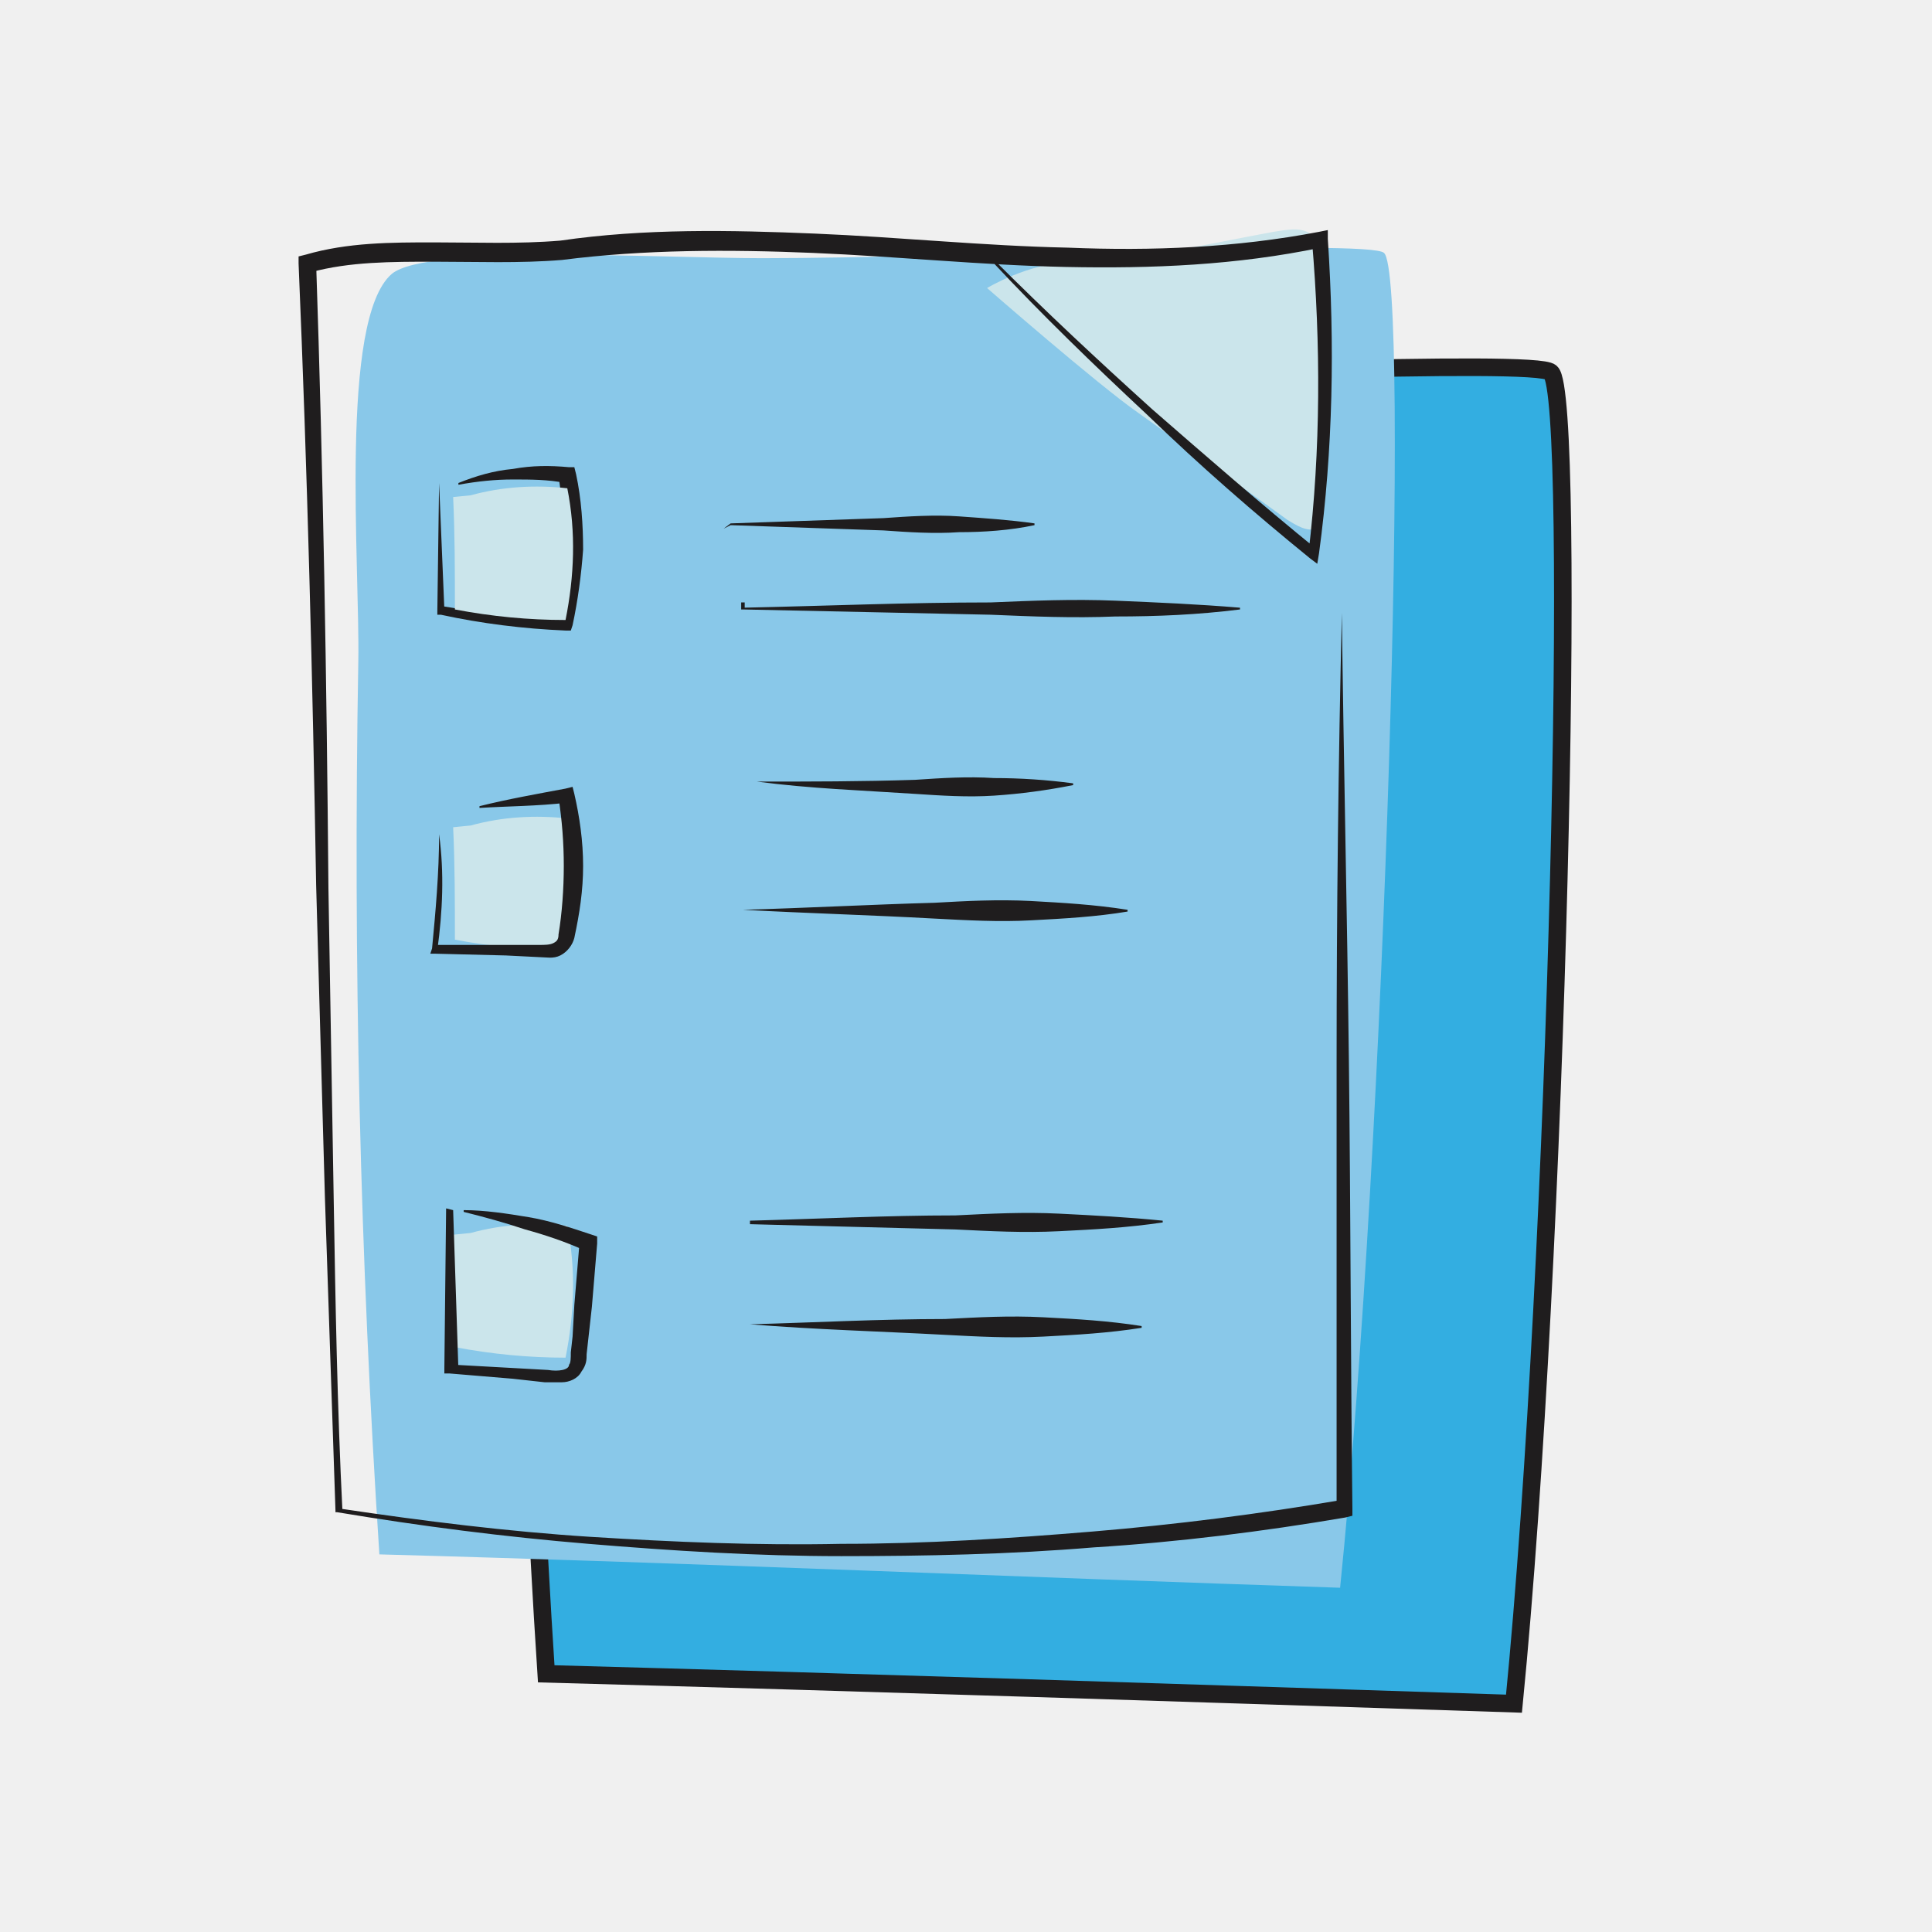
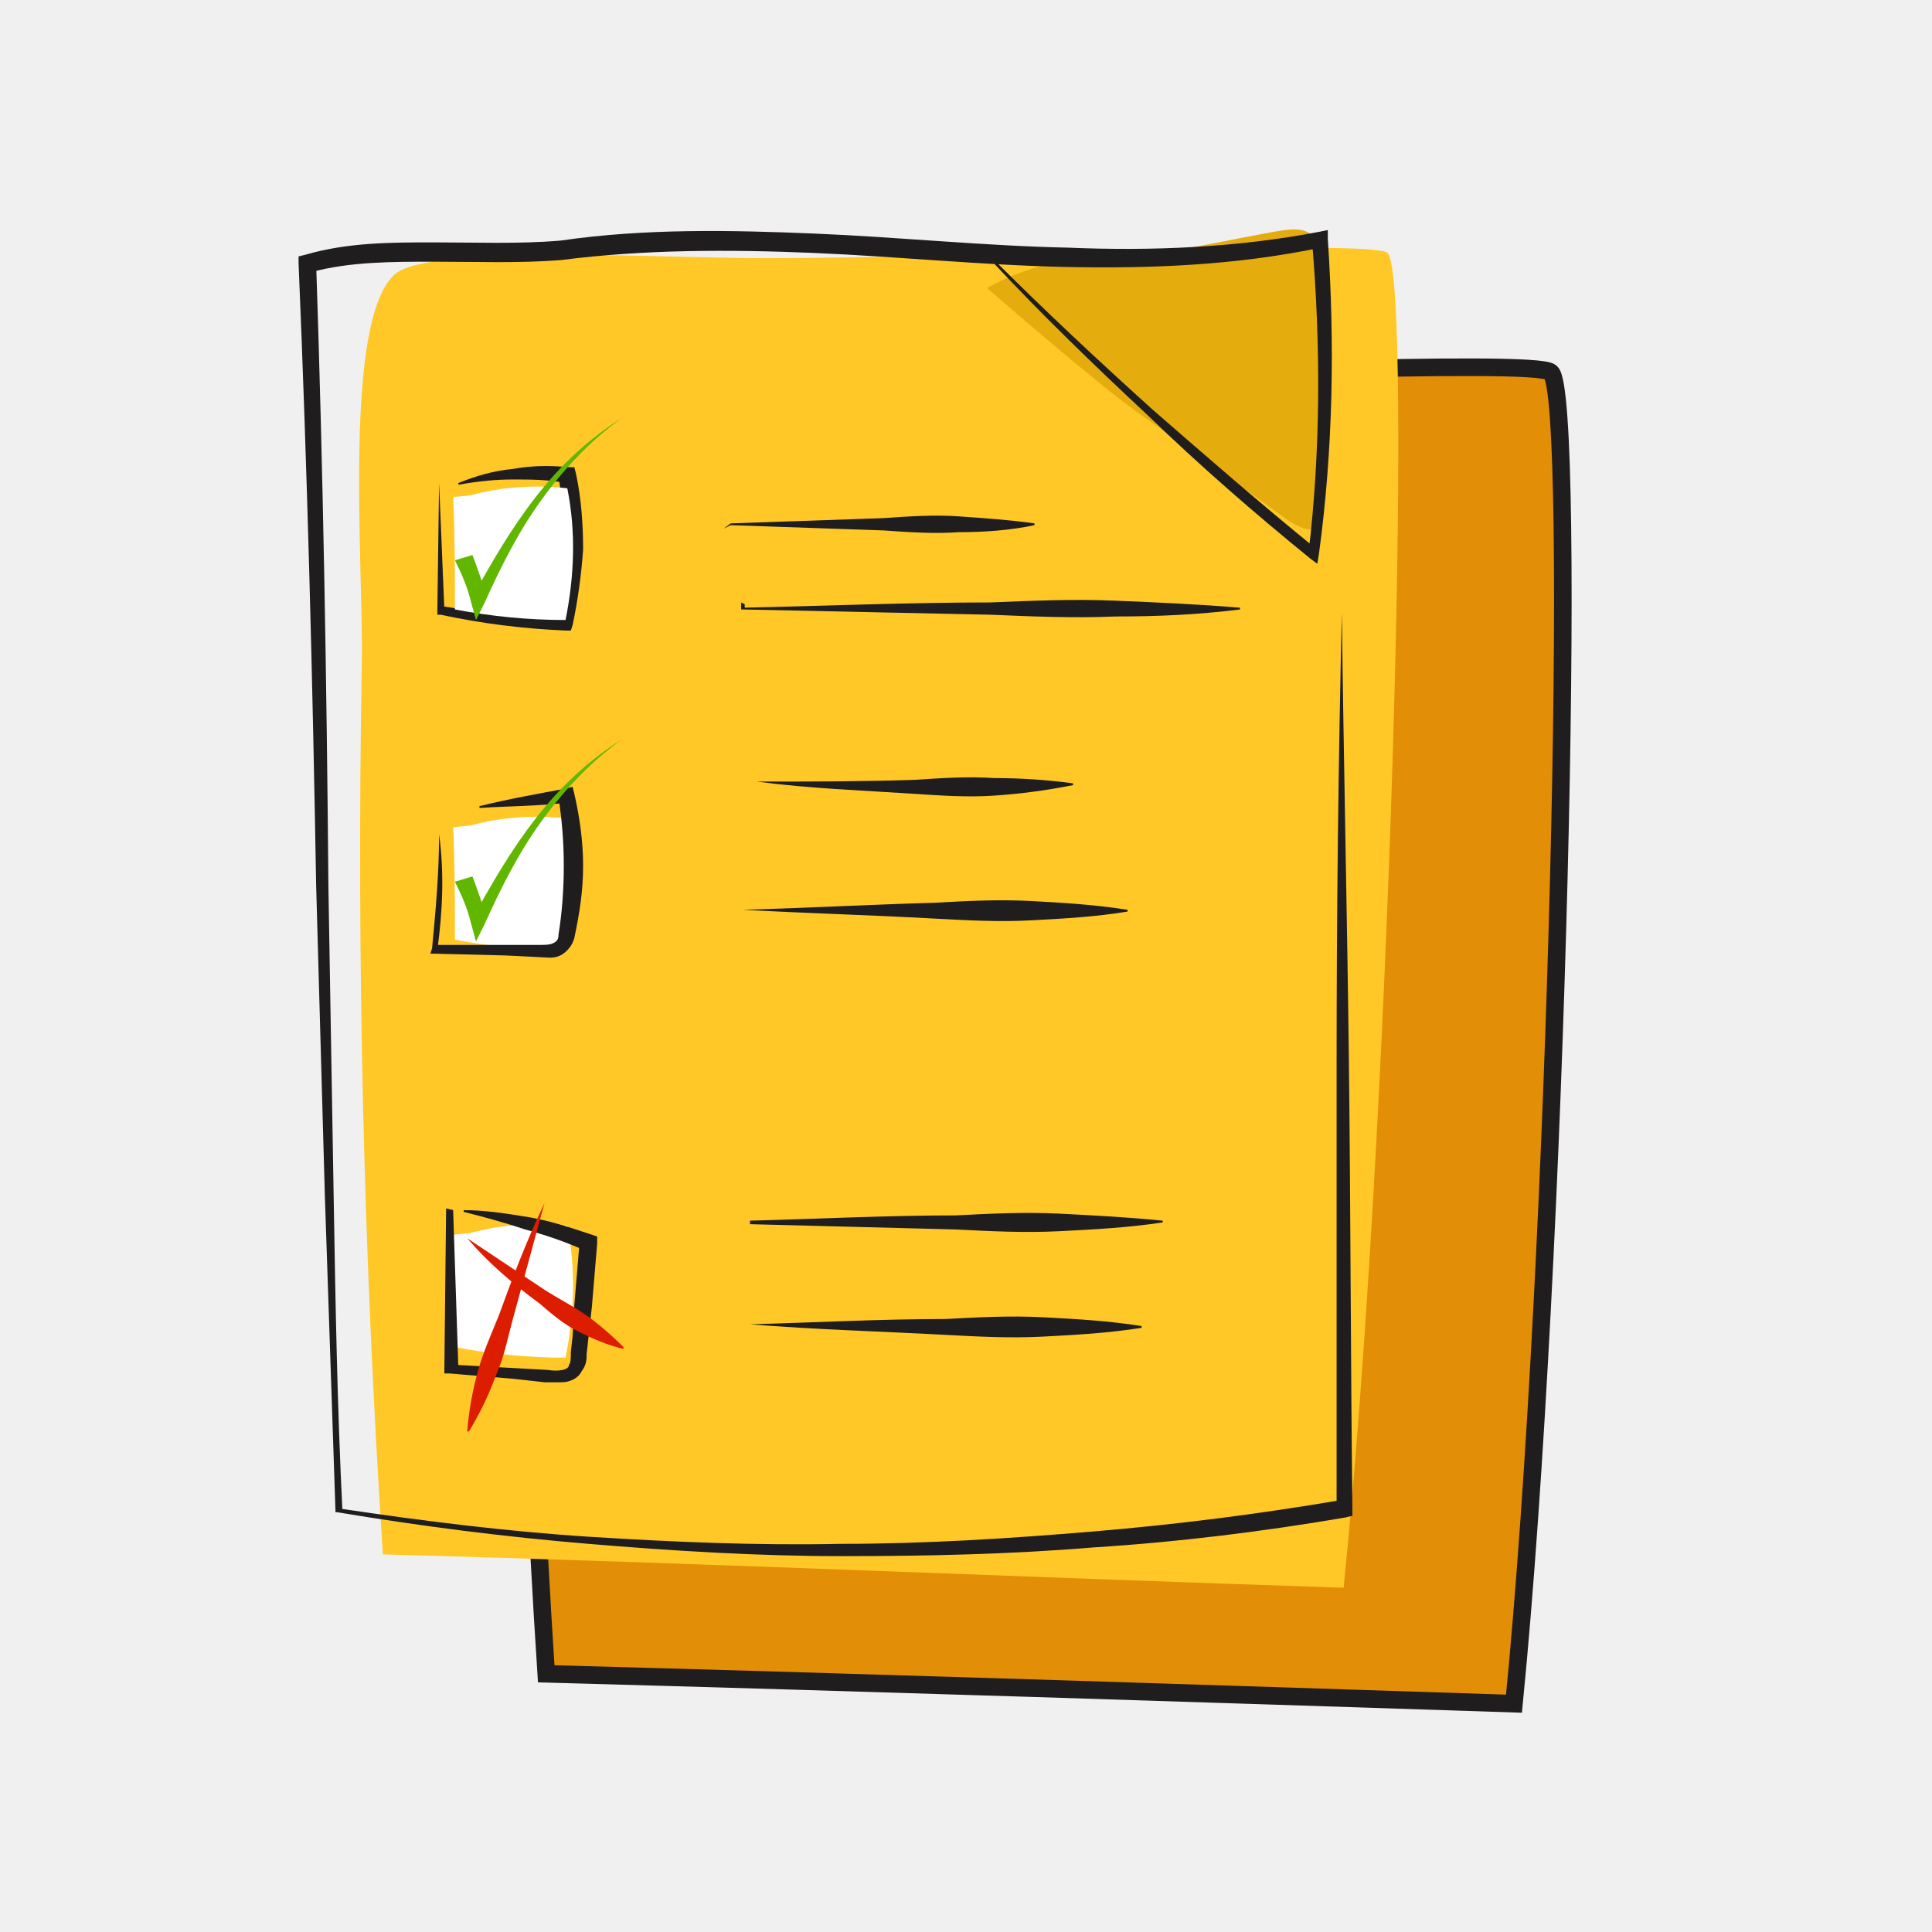
- <svg xmlns="http://www.w3.org/2000/svg" version="1.1" x="0px" y="0px" viewBox="0 0 110 110" style="enable-background:new 0 0 110 110;" xml:space="preserve">
+ <svg xmlns="http://www.w3.org/2000/svg" version="1.1" id="Capa_1" x="0px" y="0px" viewBox="0 0 110 110" style="enable-background:new 0 0 110 110;" xml:space="preserve">
  <style type="text/css">
- 	.st0{clip-path:url(#SVGID_2_);}
- 	.st1{clip-path:url(#SVGID_4_);fill:#83B950;}
- 	.st2{clip-path:url(#SVGID_6_);}
- 	.st3{clip-path:url(#SVGID_8_);fill:#757581;}
- 	.st4{clip-path:url(#SVGID_10_);}
- 	.st5{clip-path:url(#SVGID_12_);fill:#83B950;}
- 	.st6{clip-path:url(#SVGID_14_);}
- 	.st7{clip-path:url(#SVGID_16_);fill:#757581;}
- 	.st8{fill:#666666;}
- 	.st9{clip-path:url(#SVGID_18_);}
- 	.st10{clip-path:url(#SVGID_20_);fill:#83B950;}
- 	.st11{clip-path:url(#SVGID_22_);}
- 	.st12{clip-path:url(#SVGID_24_);fill:#757581;}
- 	.st13{clip-path:url(#SVGID_26_);}
- 	.st14{clip-path:url(#SVGID_28_);fill:#83B950;}
- 	.st15{clip-path:url(#SVGID_30_);}
- 	.st16{clip-path:url(#SVGID_32_);fill:#757581;}
- 	.st17{fill:#8D5296;}
- 	.st18{fill:#1F1D1E;}
- 	.st19{clip-path:url(#SVGID_34_);}
- 	.st20{clip-path:url(#SVGID_36_);fill:#83B950;}
- 	.st21{clip-path:url(#SVGID_38_);}
- 	.st22{clip-path:url(#SVGID_40_);fill:#757581;}
- 	.st23{fill:#7BA74E;stroke:#83B950;stroke-miterlimit:10;}
- 	.st24{clip-path:url(#SVGID_42_);}
- 	.st25{clip-path:url(#SVGID_44_);fill:#83B950;}
- 	.st26{clip-path:url(#SVGID_46_);}
- 	.st27{clip-path:url(#SVGID_48_);fill:#757581;}
- 	.st28{fill:#83B950;}
- 	.st29{clip-path:url(#SVGID_50_);}
- 	.st30{clip-path:url(#SVGID_52_);fill:#83B950;}
- 	.st31{clip-path:url(#SVGID_54_);}
- 	.st32{clip-path:url(#SVGID_56_);fill:#757581;}
- 	.st33{fill:#545454;}
- 	.st34{clip-path:url(#SVGID_58_);}
- 	.st35{clip-path:url(#SVGID_60_);fill:#83B950;}
- 	.st36{clip-path:url(#SVGID_62_);}
- 	.st37{clip-path:url(#SVGID_64_);fill:#757581;}
- 	.st38{fill:#F9F9F9;}
- 	.st39{fill:none;stroke:#0090CF;stroke-width:5;stroke-miterlimit:10;}
- 	.st40{fill:#0090CF;}
- 	.st41{fill:none;stroke:#0090CF;stroke-width:2;stroke-miterlimit:10;}
- 	.st42{fill:none;stroke:#1F8174;stroke-width:5;stroke-miterlimit:10;}
- 	.st43{fill:#1F8174;}
- 	.st44{fill:none;stroke:#FF6F4A;stroke-width:5;stroke-miterlimit:10;}
- 	.st45{fill:#FF6F4A;}
- 	.st46{fill:none;stroke:#99ABB2;stroke-width:2;stroke-miterlimit:10;}
- 	.st47{fill:#FFD41C;}
- 	.st48{fill:none;stroke:#FFD41C;stroke-width:5;stroke-miterlimit:10;}
- 	.st49{fill:none;stroke:#BA1965;stroke-width:5;stroke-miterlimit:10;}
- 	.st50{fill:#BA1965;}
- 	.st51{fill:#4D4D4D;}
- 	.st52{fill:none;stroke:#0090CF;stroke-miterlimit:10;}
- 	.st53{fill:none;stroke:#FF6F4A;stroke-miterlimit:10;}
- 	.st54{fill:none;stroke:#1F8174;stroke-miterlimit:10;}
- 	.st55{fill:none;stroke:#FFD41C;stroke-miterlimit:10;}
- 	.st56{fill:none;stroke:#BA1965;stroke-miterlimit:10;}
- 	.st57{fill:none;stroke:#99ABB2;stroke-width:2;stroke-miterlimit:10;stroke-dasharray:2,2;}
- 	.st58{fill:#99ABB2;}
- 	.st59{fill:#D5E3EF;}
- 	.st60{fill:#B0C4D9;}
- 	.st61{fill:#F79548;}
- 	.st62{fill:#FCBB76;}
- 	.st63{fill:#99B4CD;}
- 	.st64{fill:#6C9ABB;}
- 	.st65{fill:#70B7E5;}
- 	.st66{fill:#F04B4D;}
- 	.st67{fill:#4C9CD6;}
- 	.st68{fill:#F04D4E;}
- 	.st69{fill:#DB343F;}
- 	.st70{fill:#ECF0F9;}
- 	.st71{fill:#F26A56;}
- 	.st72{fill:#6E18FF;}
- 	.st73{fill:none;stroke:#000000;stroke-miterlimit:10;}
- 	.st74{fill:none;stroke:#000000;stroke-miterlimit:10;stroke-dasharray:2.016,2.016;}
- 	.st75{fill:none;stroke:#000000;stroke-miterlimit:10;stroke-dasharray:2,2;}
- 	.st76{fill:none;stroke:#6E18FF;stroke-miterlimit:10;}
- 	.st77{fill:#464655;}
- 	.st78{fill:#FFFFFF;}
- 	.st79{fill:#BEC8DC;}
- 	.st80{fill:#AFBBD0;}
- 	.st81{fill:#96A5B9;}
- 	.st82{fill:#E4EAF6;}
- 	.st83{fill:#FF6469;}
- 	.st84{fill:none;stroke:#000000;stroke-miterlimit:10;stroke-dasharray:2.025,2.025;}
- 	.st85{fill:none;stroke:#6E18FF;stroke-miterlimit:10;stroke-dasharray:2.025,2.025;}
- 	.st86{fill:#F1E00F;}
- 	.st87{fill:#C52171;}
- 	.st88{fill:none;stroke:#FBFAE1;stroke-miterlimit:10;}
- 	.st89{fill:#4C9E81;}
- 	.st90{fill:#2F5B46;}
- 	.st91{fill:#2090BC;}
- 	.st92{fill:#097189;}
- 	.st93{fill:#33AEE1;}
- 	.st94{fill:none;stroke:#1F1D1E;stroke-miterlimit:10;}
- 	.st95{fill:#89C8E9;}
- 	.st96{fill:#CBE5EB;}
- 	.st97{fill:#E4E3B2;}
- 	.st98{fill:#241622;}
- 	.st99{fill:#662D91;}
- 	.st100{fill:#4E237C;}
- 	.st101{fill:#333233;}
- 	.st102{fill:#CC898E;}
- 	.st103{fill:#CCCCCC;}
- 	.st104{fill:#E4A42E;}
- 	.st105{fill:#D38A31;}
- 	.st106{fill:#BB5F77;}
- 	.st107{fill:#FCF7FA;}
+ 	.st0{fill:#E28E07;}
+ 	.st1{fill:none;stroke:#1F1D1E;stroke-miterlimit:10;}
+ 	.st2{fill:#FFC827;}
+ 	.st3{fill:#E5AC0E;}
+ 	.st4{fill:#1F1D1E;}
+ 	.st5{fill:#FFFFFF;}
+ 	.st6{fill:#DC1D00;}
+ 	.st7{fill:#61B600;}
</style>
-   <g id="Capa_1">
+   <g id="Capa_1_1_">
</g>
  <g id="pintura">
</g>
  <g id="detalles">
</g>
  <g id="ilustracion">
-     <path class="st93" d="M88.3,21.2c1.5,1.3,0.4,50.4-2.1,75.8c-18.4-0.6-36.7-1.2-55.1-1.7c-1.1-16.9-1.5-33.8-1.2-50.8   C30,39,28.8,25,31.8,22.4c2-1.7,15.4-0.9,21.1-0.9C63.8,21.5,87.5,20.4,88.3,21.2z" />
-     <path class="st94" d="M88.3,21.2c1.5,1.3,0.4,50.4-2.1,75.8c-18.4-0.6-36.7-1.2-55.1-1.7c-1.1-16.9-1.5-33.8-1.2-50.8   C30,39,28.8,25,31.8,22.4c2-1.7,15.4-0.9,21.1-0.9C63.8,21.5,87.5,20.4,88.3,21.2z" />
-     <path class="st95" d="M78.8,14.4c1.5,1.3,0.1,50.5-2.5,76C58,89.8,40,89,21.6,88.5c-1.1-16.9-1.5-33.8-1.2-50.8   c0.1-5.5-1.1-19.5,1.9-22.1c2-1.7,15.4-0.9,21.1-0.9C54.3,14.7,78,13.6,78.8,14.4z" />
-     <path class="st96" d="M73.3,29.6c0.5,0.3,1.1,0.7,1.7,0.5c0.6-5.2,0.6-10.4,0.2-15.6c0-0.4-0.1-1-0.6-1.2c-0.6-0.4-1.4-0.2-2.1-0.1   c-3.8,0.7-7.6,1.6-11.5,1.7c-2.5,0.1-4.8,1.5-4.8,1.5s6.3,5.5,8.6,7.1C67.6,25.5,70.4,27.5,73.3,29.6z" />
+     <path class="st0" d="M88.3,21.2c1.5,1.3,0.4,50.4-2.1,75.8c-18.4-0.6-36.7-1.2-55.1-1.7c-1.1-16.9-1.5-33.8-1.2-50.8   C30,39,28.8,25,31.8,22.4c2-1.7,15.4-0.9,21.1-0.9C63.8,21.5,87.5,20.4,88.3,21.2z" />
+     <path class="st1" d="M88.3,21.2c1.5,1.3,0.4,50.4-2.1,75.8c-18.4-0.6-36.7-1.2-55.1-1.7c-1.1-16.9-1.5-33.8-1.2-50.8   C30,39,28.8,25,31.8,22.4c2-1.7,15.4-0.9,21.1-0.9C63.8,21.5,87.5,20.4,88.3,21.2z" />
+     <path class="st2" d="M79,14.4c1.5,1.3,0.1,50.5-2.5,76c-18.3-0.6-36.3-1.4-54.7-1.9c-1.1-16.9-1.5-33.8-1.2-50.8   c0.1-5.5-1.1-19.5,1.9-22.1c2-1.7,15.4-0.9,21.1-0.9C54.5,14.7,78.2,13.6,79,14.4z" />
+     <path class="st3" d="M73.3,29.6c0.5,0.3,1.1,0.7,1.7,0.5c0.6-5.2,0.6-10.4,0.2-15.6c0-0.4-0.1-1-0.6-1.2c-0.6-0.4-1.4-0.2-2.1-0.1   c-3.8,0.7-7.6,1.6-11.5,1.7c-2.5,0.1-4.8,1.5-4.8,1.5s6.3,5.5,8.6,7.1C67.6,25.5,70.4,27.5,73.3,29.6z" />
    <g>
-       <path class="st18" d="M76.4,34.9c0.1,8.5,0.3,17,0.4,25.5c0.1,8.5,0.1,17,0.2,25.5l0,0.4l-0.4,0.1c-4.7,0.8-9.5,1.4-14.3,1.7    c-4.8,0.4-9.6,0.5-14.4,0.5c-4.8,0-9.6-0.3-14.4-0.7c-4.8-0.4-9.5-1-14.3-1.8l-0.1,0l0-0.1l-0.6-17.8l-0.5-17.8    C17.8,38.7,17.5,26.8,17,15l0-0.4l0.4-0.1c2.4-0.7,4.9-0.7,7.3-0.7c2.4,0,4.8,0.1,7.2-0.1c4.8-0.7,9.7-0.6,14.5-0.4    c4.8,0.2,9.6,0.7,14.4,0.8c4.8,0.2,9.6,0,14.3-0.9l0.5-0.1l0,0.5c0.4,6,0.3,12-0.5,17.9L75,32.1l-0.4-0.3    c-3.2-2.6-6.3-5.3-9.3-8.2c-3-2.8-6-5.7-8.8-8.7l0.1-0.1c2.9,2.9,5.9,5.7,9,8.5c3.1,2.7,6.2,5.4,9.4,8l-0.5,0.2    c0.7-5.9,0.7-11.9,0.2-17.8l0.5,0.4c-4.8,1-9.6,1.2-14.5,1.1c-4.8-0.1-9.6-0.6-14.4-0.8c-4.8-0.2-9.6-0.2-14.3,0.4    c-2.4,0.2-4.9,0.1-7.3,0.1c-2.4,0-4.8,0-7,0.6L18,15c0.4,11.9,0.6,23.7,0.7,35.6L19,68.3c0.1,5.9,0.2,11.8,0.5,17.8l-0.1-0.2    c4.7,0.7,9.5,1.3,14.2,1.6c4.8,0.3,9.5,0.5,14.3,0.4c4.8,0,9.5-0.3,14.3-0.7c4.8-0.4,9.5-1,14.2-1.8L76.1,86c0-8.5,0-17,0-25.5    C76.1,51.9,76.2,43.4,76.4,34.9L76.4,34.9z" />
+       <path class="st4" d="M76.4,34.9c0.1,8.5,0.3,17,0.4,25.5s0.1,17,0.2,25.5v0.4l-0.4,0.1c-4.7,0.8-9.5,1.4-14.3,1.7    c-4.8,0.4-9.6,0.5-14.4,0.5s-9.6-0.3-14.4-0.7c-4.8-0.4-9.5-1-14.3-1.8h-0.1V86l-0.6-17.8L18,50.4c-0.2-11.7-0.5-23.6-1-35.4v-0.4    l0.4-0.1c2.4-0.7,4.9-0.7,7.3-0.7s4.8,0.1,7.2-0.1c4.8-0.7,9.7-0.6,14.5-0.4c4.8,0.2,9.6,0.7,14.4,0.8c4.8,0.2,9.6,0,14.3-0.9    l0.5-0.1v0.5c0.4,6,0.3,12-0.5,17.9L75,32.1l-0.4-0.3c-3.2-2.6-6.3-5.3-9.3-8.2c-3-2.8-6-5.7-8.8-8.7l0.1-0.1    c2.9,2.9,5.9,5.7,9,8.5c3.1,2.7,6.2,5.4,9.4,8l-0.5,0.2c0.7-5.9,0.7-11.9,0.2-17.8l0.5,0.4c-4.8,1-9.6,1.2-14.5,1.1    c-4.8-0.1-9.6-0.6-14.4-0.8s-9.6-0.2-14.3,0.4c-2.4,0.2-4.9,0.1-7.3,0.1s-4.8,0-7,0.6L18,15c0.4,11.9,0.6,23.7,0.7,35.6L19,68.3    c0.1,5.9,0.2,11.8,0.5,17.8l-0.1-0.2c4.7,0.7,9.5,1.3,14.2,1.6c4.8,0.3,9.5,0.5,14.3,0.4c4.8,0,9.5-0.3,14.3-0.7    c4.8-0.4,9.5-1,14.2-1.8L76.1,86c0-8.5,0-17,0-25.5C76.1,51.9,76.2,43.4,76.4,34.9L76.4,34.9z" />
    </g>
    <g>
-       <path class="st18" d="M25,27.5l0.3,7.2l-0.2-0.2c2.3,0.4,4.7,0.6,7,0.6l-0.4,0.3c0.3-1.4,0.4-2.8,0.4-4.2c0-1.4-0.1-2.8-0.3-4.1    l0.4,0.4c-1-0.2-2-0.2-3-0.2c-1,0-2,0.1-3.1,0.3l0-0.1c1-0.4,2-0.7,3.1-0.8c1.1-0.2,2.1-0.2,3.2-0.1l0.3,0l0.1,0.4    c0.3,1.4,0.4,2.9,0.4,4.3c-0.1,1.4-0.3,2.9-0.6,4.3l-0.1,0.3l-0.3,0c-2.4-0.1-4.8-0.4-7.1-0.9l-0.2,0l0-0.2L25,27.5L25,27.5z" />
+       <path class="st4" d="M25,27.5l0.3,7.2l-0.2-0.2c2.3,0.4,4.7,0.6,7,0.6l-0.4,0.3c0.3-1.4,0.4-2.8,0.4-4.2c0-1.4-0.1-2.8-0.3-4.1    l0.4,0.4c-1-0.2-2-0.2-3-0.2s-2,0.1-3.1,0.3v-0.1c1-0.4,2-0.7,3.1-0.8c1.1-0.2,2.1-0.2,3.2-0.1h0.3l0.1,0.4    c0.3,1.4,0.4,2.9,0.4,4.3c-0.1,1.4-0.3,2.9-0.6,4.3l-0.1,0.3h-0.3c-2.4-0.1-4.8-0.4-7.1-0.9h-0.2v-0.2L25,27.5L25,27.5z" />
    </g>
-     <path class="st96" d="M25.8,28.3c0.1,2.1,0.1,4.3,0.1,6.4c2.1,0.4,4.2,0.6,6.3,0.6c0.5-2.5,0.6-5,0.1-7.5c-1.8-0.2-3.7-0.1-5.5,0.4   " />
-     <path class="st96" d="M25.8,47.1c0.1,2.1,0.1,4.3,0.1,6.4c2.1,0.4,4.2,0.6,6.3,0.6c0.5-2.5,0.6-5,0.1-7.5c-1.8-0.2-3.7-0.1-5.5,0.4   " />
-     <path class="st96" d="M25.8,70.3c0.1,2.1,0.1,4.3,0.1,6.4c2.1,0.4,4.2,0.6,6.3,0.6c0.5-2.5,0.6-5,0.1-7.5c-1.8-0.2-3.7-0.1-5.5,0.4   " />
+     <path class="st5" d="M25.8,28.3c0.1,2.1,0.1,4.3,0.1,6.4c2.1,0.4,4.2,0.6,6.3,0.6c0.5-2.5,0.6-5,0.1-7.5c-1.8-0.2-3.7-0.1-5.5,0.4" />
+     <path class="st5" d="M25.8,47.1c0.1,2.1,0.1,4.3,0.1,6.4c2.1,0.4,4.2,0.6,6.3,0.6c0.5-2.5,0.6-5,0.1-7.5c-1.8-0.2-3.7-0.1-5.5,0.4" />
+     <path class="st5" d="M25.8,70.3c0.1,2.1,0.1,4.3,0.1,6.4c2.1,0.4,4.2,0.6,6.3,0.6c0.5-2.5,0.6-5,0.1-7.5c-1.8-0.2-3.7-0.1-5.5,0.4" />
    <g>
-       <path class="st18" d="M25,47.5c0.3,2.2,0.2,4.4-0.1,6.6l-0.2-0.3l4,0l2,0c0.3,0,0.6,0,0.8-0.1c0.2-0.1,0.3-0.2,0.3-0.5    c0.2-1.2,0.3-2.6,0.3-3.9c0-1.3-0.1-2.6-0.3-3.9l0.5,0.3c-1.7,0.2-3.4,0.2-5,0.3l0-0.1c1.6-0.4,3.3-0.7,4.9-1l0.4-0.1l0.1,0.4    c0.3,1.3,0.5,2.7,0.5,4.1c0,1.4-0.2,2.7-0.5,4.1c-0.1,0.4-0.4,0.8-0.8,1c-0.4,0.2-0.8,0.1-1.1,0.1l-2-0.1l-4-0.1l-0.3,0l0.1-0.3    C24.8,51.9,25,49.7,25,47.5L25,47.5z" />
+       <path class="st4" d="M25,47.5c0.3,2.2,0.2,4.4-0.1,6.6l-0.2-0.3h4h2c0.3,0,0.6,0,0.8-0.1c0.2-0.1,0.3-0.2,0.3-0.5    c0.2-1.2,0.3-2.6,0.3-3.9c0-1.3-0.1-2.6-0.3-3.9l0.5,0.3c-1.7,0.2-3.4,0.2-5,0.3v-0.1c1.6-0.4,3.3-0.7,4.9-1l0.4-0.1l0.1,0.4    c0.3,1.3,0.5,2.7,0.5,4.1c0,1.4-0.2,2.7-0.5,4.1c-0.1,0.4-0.4,0.8-0.8,1c-0.4,0.2-0.8,0.1-1.1,0.1l-2-0.1l-4-0.1h-0.3l0.1-0.3    C24.8,51.9,25,49.7,25,47.5L25,47.5z" />
    </g>
    <g>
-       <path class="st18" d="M25.8,68.9l0.3,9.1l-0.3-0.3l3.6,0.2l1.8,0.1c0.6,0.1,1.2,0,1.2-0.3c0.1-0.1,0.1-0.4,0.1-0.7l0.1-0.9    l0.1-1.8c0.1-1.2,0.2-2.4,0.3-3.6l0.3,0.5c-1.1-0.5-2.3-0.9-3.4-1.2c-1.2-0.4-2.3-0.7-3.5-1l0-0.1c1.2,0,2.5,0.2,3.7,0.4    c1.2,0.2,2.4,0.6,3.6,1l0.3,0.1l0,0.4c-0.1,1.2-0.2,2.4-0.3,3.6l-0.2,1.8l-0.1,0.9c0,0.3,0,0.6-0.3,1c-0.2,0.4-0.7,0.6-1.1,0.6    c-0.4,0-0.7,0-1,0l-1.8-0.2l-3.6-0.3l-0.3,0l0-0.3l0.1-9.1L25.8,68.9z" />
+       <path class="st4" d="M25.8,68.9l0.3,9.1l-0.3-0.3l3.6,0.2l1.8,0.1c0.6,0.1,1.2,0,1.2-0.3c0.1-0.1,0.1-0.4,0.1-0.7l0.1-0.9l0.1-1.8    c0.1-1.2,0.2-2.4,0.3-3.6l0.3,0.5c-1.1-0.5-2.3-0.9-3.4-1.2c-1.2-0.4-2.3-0.7-3.5-1v-0.1c1.2,0,2.5,0.2,3.7,0.4    c1.2,0.2,2.4,0.6,3.6,1l0.3,0.1v0.4c-0.1,1.2-0.2,2.4-0.3,3.6l-0.2,1.8l-0.1,0.9c0,0.3,0,0.6-0.3,1c-0.2,0.4-0.7,0.6-1.1,0.6    s-0.7,0-1,0l-1.8-0.2l-3.6-0.3h-0.3v-0.3l0.1-9.1L25.8,68.9z" />
    </g>
    <g>
-       <path class="st18" d="M41.2,30.1l0.4-0.3l0,0l0,0c2.9-0.1,5.8-0.2,8.7-0.3c1.4-0.1,2.9-0.2,4.3-0.1c1.4,0.1,2.9,0.2,4.3,0.4v0.1    c-1.4,0.3-2.9,0.4-4.3,0.4c-1.4,0.1-2.9,0-4.3-0.1c-2.9-0.1-5.8-0.2-8.7-0.3l0,0L41.2,30.1L41.2,30.1z" />
+       <path class="st4" d="M41.2,30.1l0.4-0.3l0,0l0,0c2.9-0.1,5.8-0.2,8.7-0.3c1.4-0.1,2.9-0.2,4.3-0.1c1.4,0.1,2.9,0.2,4.3,0.4v0.1    c-1.4,0.3-2.9,0.4-4.3,0.4c-1.4,0.1-2.9,0-4.3-0.1c-2.9-0.1-5.8-0.2-8.7-0.3l0,0L41.2,30.1L41.2,30.1z" />
    </g>
    <g>
-       <path class="st18" d="M42.4,34.4l0,0.3l-0.1-0.1c4.7-0.1,9.4-0.3,14.1-0.3c2.4-0.1,4.7-0.2,7.1-0.1c2.4,0.1,4.7,0.2,7.1,0.4v0.1    c-2.4,0.3-4.7,0.4-7.1,0.4c-2.4,0.1-4.7,0-7.1-0.1c-4.7-0.1-9.4-0.2-14.1-0.3l-0.1,0l0-0.1l0-0.3H42.4z" />
+       <path class="st4" d="M42.4,34.4v0.3l-0.1-0.1c4.7-0.1,9.4-0.3,14.1-0.3c2.4-0.1,4.7-0.2,7.1-0.1c2.4,0.1,4.7,0.2,7.1,0.4v0.1    c-2.4,0.3-4.7,0.4-7.1,0.4c-2.4,0.1-4.7,0-7.1-0.1c-4.7-0.1-9.4-0.2-14.1-0.3h-0.1v-0.1v-0.3L42.4,34.4L42.4,34.4z" />
    </g>
    <g>
-       <path class="st18" d="M43.1,44.5c3,0,6,0,9-0.1c1.5-0.1,3-0.2,4.5-0.1c1.5,0,3,0.1,4.5,0.3l0,0.1c-1.5,0.3-3,0.5-4.5,0.6    c-1.5,0.1-3,0-4.5-0.1C49.1,45,46.1,44.9,43.1,44.5L43.1,44.5z" />
+       <path class="st4" d="M43.1,44.5c3,0,6,0,9-0.1c1.5-0.1,3-0.2,4.5-0.1c1.5,0,3,0.1,4.5,0.3v0.1c-1.5,0.3-3,0.5-4.5,0.6    s-3,0-4.5-0.1C49.1,45,46.1,44.9,43.1,44.5L43.1,44.5z" />
    </g>
    <g>
-       <path class="st18" d="M42.3,51.8c3.6-0.1,7.3-0.3,10.9-0.4c1.8-0.1,3.6-0.2,5.5-0.1c1.8,0.1,3.6,0.2,5.5,0.5v0.1    c-1.8,0.3-3.6,0.4-5.5,0.5c-1.8,0.1-3.6,0-5.5-0.1C49.6,52.1,46,52,42.3,51.8L42.3,51.8z" />
+       <path class="st4" d="M42.3,51.8c3.6-0.1,7.3-0.3,10.9-0.4c1.8-0.1,3.6-0.2,5.5-0.1c1.8,0.1,3.6,0.2,5.5,0.5v0.1    c-1.8,0.3-3.6,0.4-5.5,0.5c-1.8,0.1-3.6,0-5.5-0.1C49.6,52.1,46,52,42.3,51.8L42.3,51.8z" />
    </g>
    <g>
-       <path class="st18" d="M42.7,69.5c3.9-0.1,7.8-0.3,11.7-0.3c2-0.1,3.9-0.2,5.9-0.1c2,0.1,3.9,0.2,5.9,0.4v0.1    c-2,0.3-3.9,0.4-5.9,0.5c-2,0.1-3.9,0-5.9-0.1c-3.9-0.1-7.8-0.2-11.7-0.3V69.5z" />
+       <path class="st4" d="M42.7,69.5c3.9-0.1,7.8-0.3,11.7-0.3c2-0.1,3.9-0.2,5.9-0.1s3.9,0.2,5.9,0.4v0.1c-2,0.3-3.9,0.4-5.9,0.5    s-3.9,0-5.9-0.1c-3.9-0.1-7.8-0.2-11.7-0.3V69.5z" />
    </g>
    <g>
-       <path class="st18" d="M42.7,75.4c3.7-0.1,7.4-0.3,11.1-0.3c1.9-0.1,3.7-0.2,5.6-0.1c1.9,0.1,3.7,0.2,5.6,0.5v0.1    c-1.9,0.3-3.7,0.4-5.6,0.5c-1.9,0.1-3.7,0-5.6-0.1C50.1,75.8,46.4,75.7,42.7,75.4L42.7,75.4z" />
+       <path class="st4" d="M42.7,75.4c3.7-0.1,7.4-0.3,11.1-0.3c1.9-0.1,3.7-0.2,5.6-0.1c1.9,0.1,3.7,0.2,5.6,0.5v0.1    c-1.9,0.3-3.7,0.4-5.6,0.5c-1.9,0.1-3.7,0-5.6-0.1C50.1,75.8,46.4,75.7,42.7,75.4L42.7,75.4z" />
    </g>
  </g>
+   <g>
+     <g>
+       <path class="st6" d="M26.6,70.5c1.5,1,3,2,4.5,3c0.8,0.5,1.6,0.9,2.3,1.4c0.7,0.5,1.4,1.1,2.1,1.8l0,0.1c-0.9-0.2-1.8-0.6-2.6-1    c-0.8-0.4-1.5-1-2.2-1.6C29.2,73.1,27.8,71.9,26.6,70.5L26.6,70.5z" />
+     </g>
+     <g>
+       <path class="st6" d="M31,68.5c-0.6,2.2-1.2,4.4-1.8,6.6c-0.3,1.1-0.5,2.2-1,3.3c-0.4,1.1-0.9,2.1-1.5,3.1l-0.1,0    c0.1-1.2,0.3-2.3,0.6-3.4c0.3-1.1,0.8-2.2,1.2-3.2C29.2,72.7,30,70.6,31,68.5L31,68.5z" />
+     </g>
+   </g>
+   <g>
+     <path class="st7" d="M26.9,49.9c0.3,0.8,0.6,1.6,0.8,2.5l-0.8-0.1c1.1-2,2.2-3.9,3.6-5.7c1.4-1.8,3-3.3,4.9-4.5   c-1.8,1.3-3.3,2.9-4.6,4.7c-1.3,1.8-2.3,3.8-3.2,5.8l-0.5,1l-0.3-1.1c-0.2-0.8-0.5-1.5-0.9-2.3L26.9,49.9z" />
+   </g>
+   <g>
+     <path class="st7" d="M26.9,31.6c0.3,0.8,0.6,1.6,0.8,2.5L26.9,34c1.1-2,2.2-3.9,3.6-5.7c1.4-1.8,3-3.3,4.9-4.5   c-1.8,1.3-3.3,2.9-4.6,4.7c-1.3,1.8-2.3,3.8-3.2,5.8l-0.5,1l-0.3-1.1c-0.2-0.8-0.5-1.5-0.9-2.3L26.9,31.6z" />
+   </g>
</svg>
